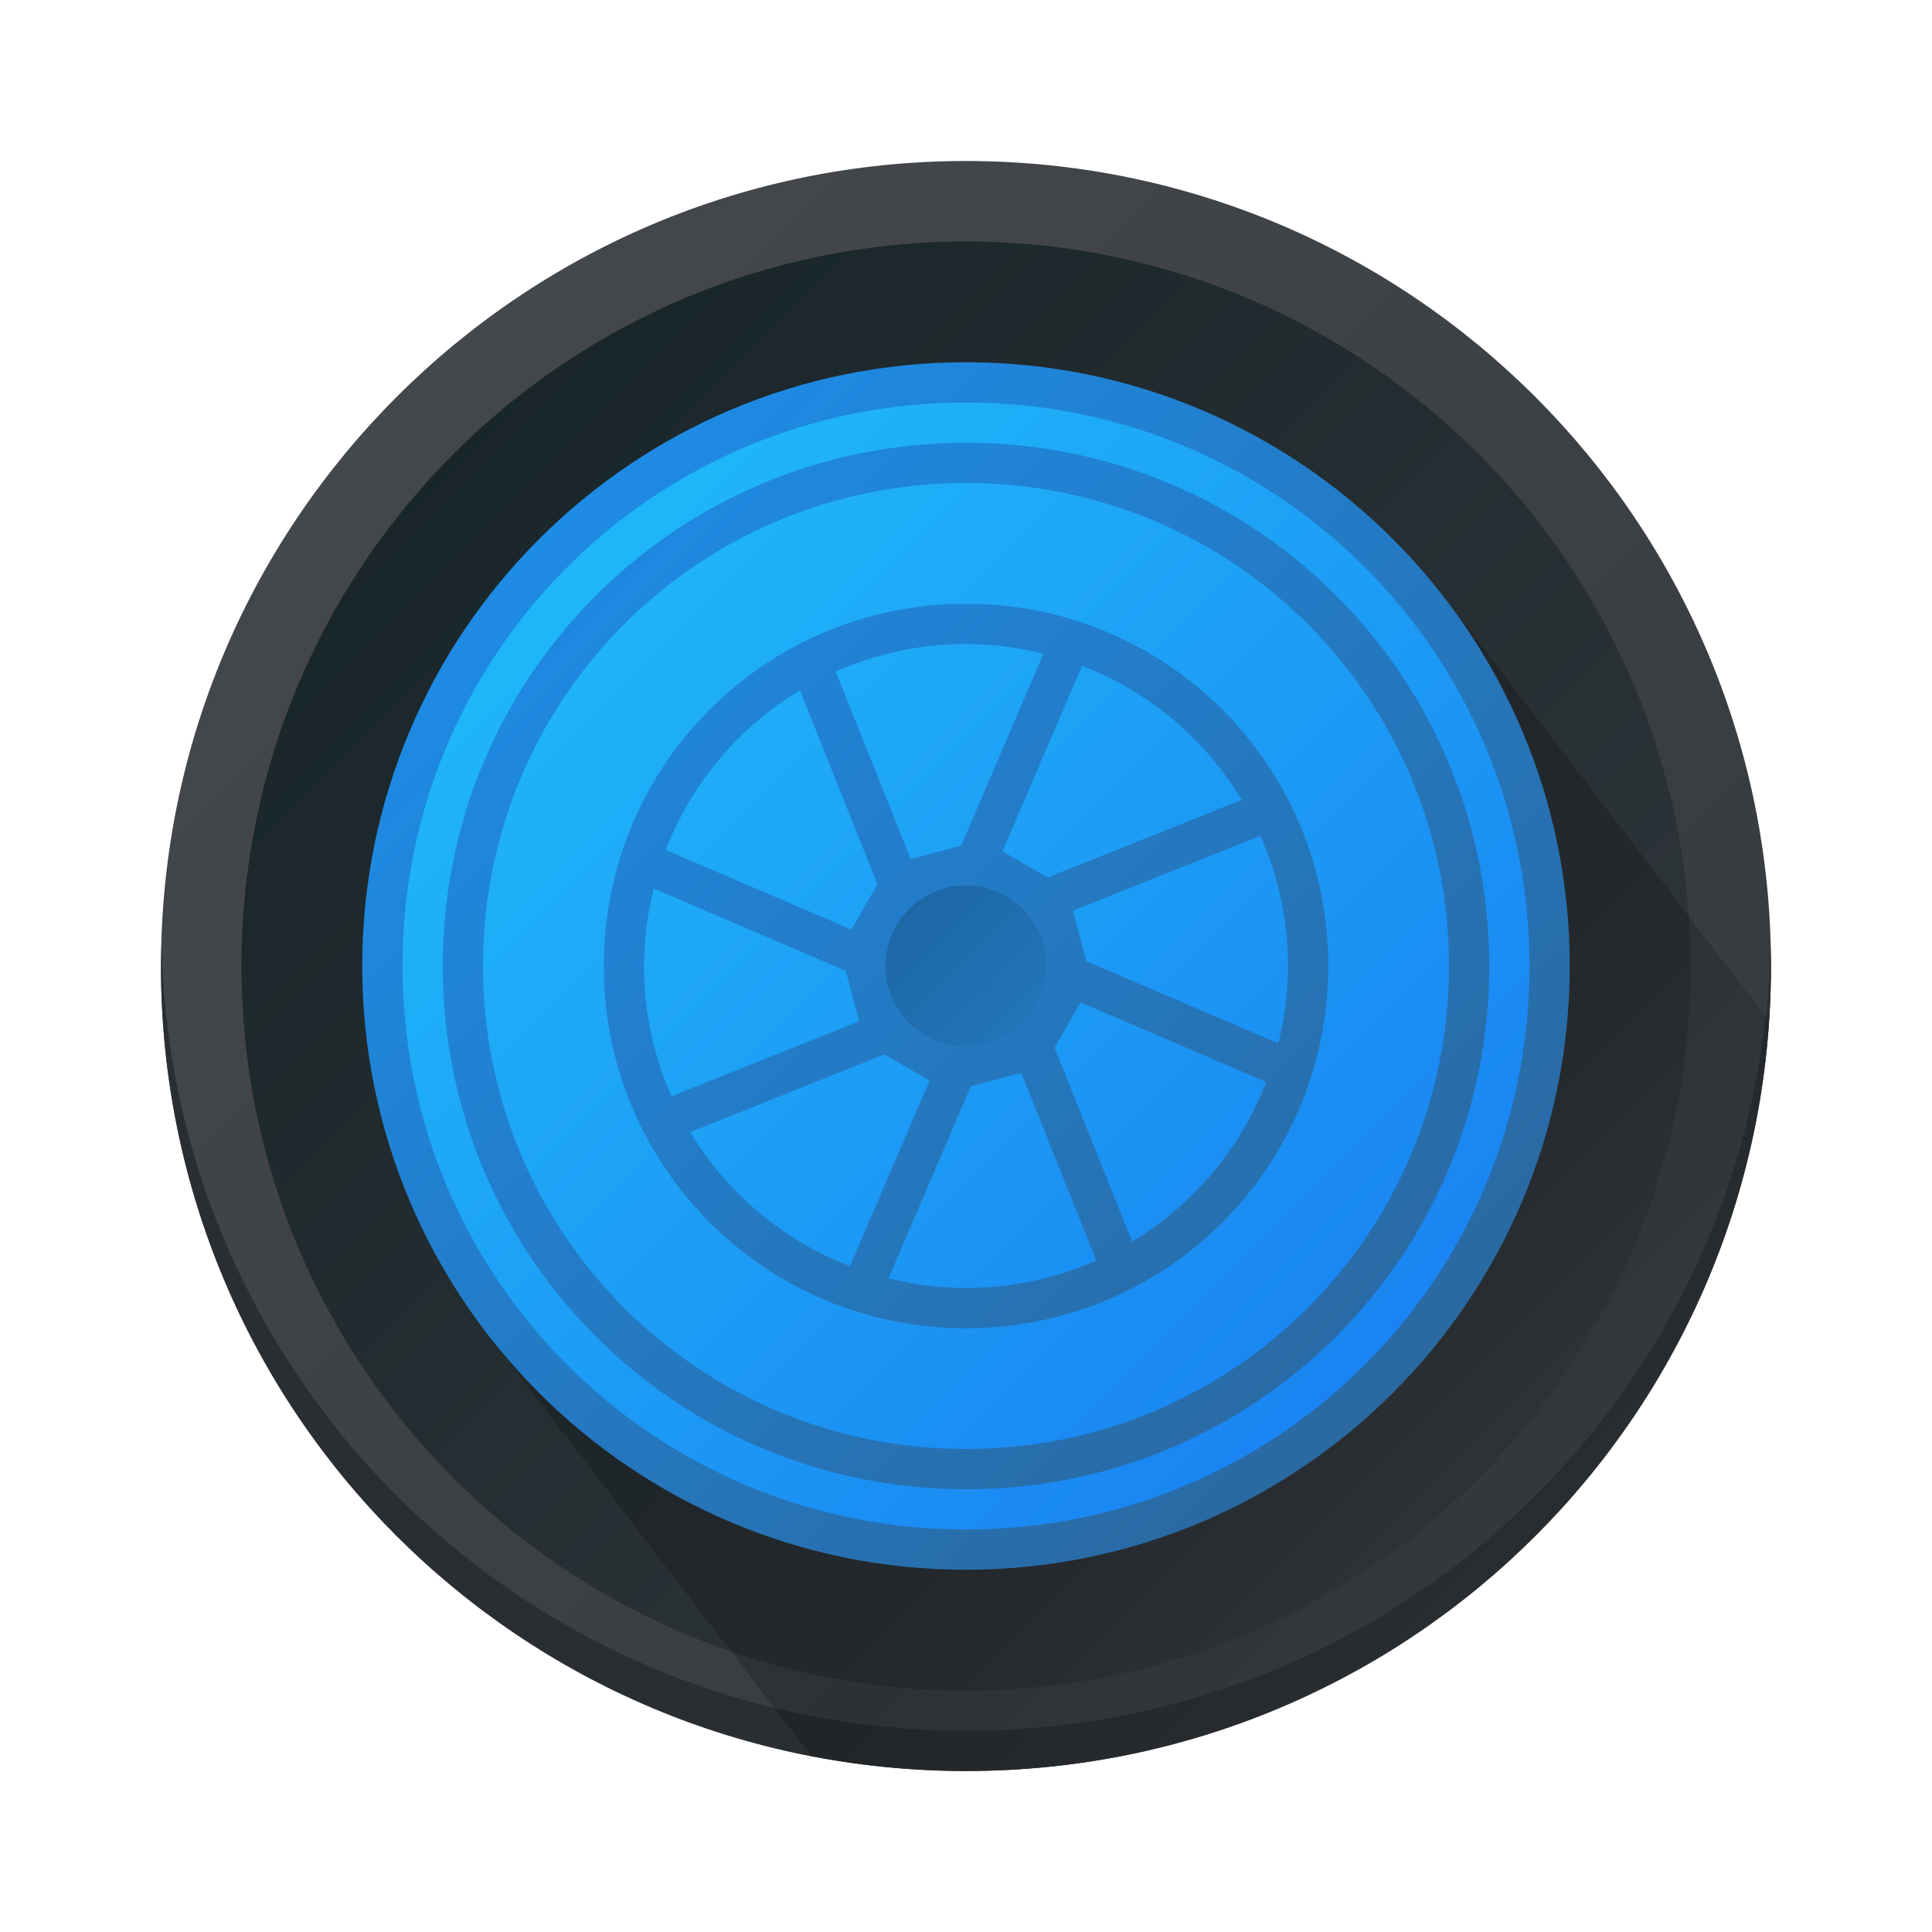
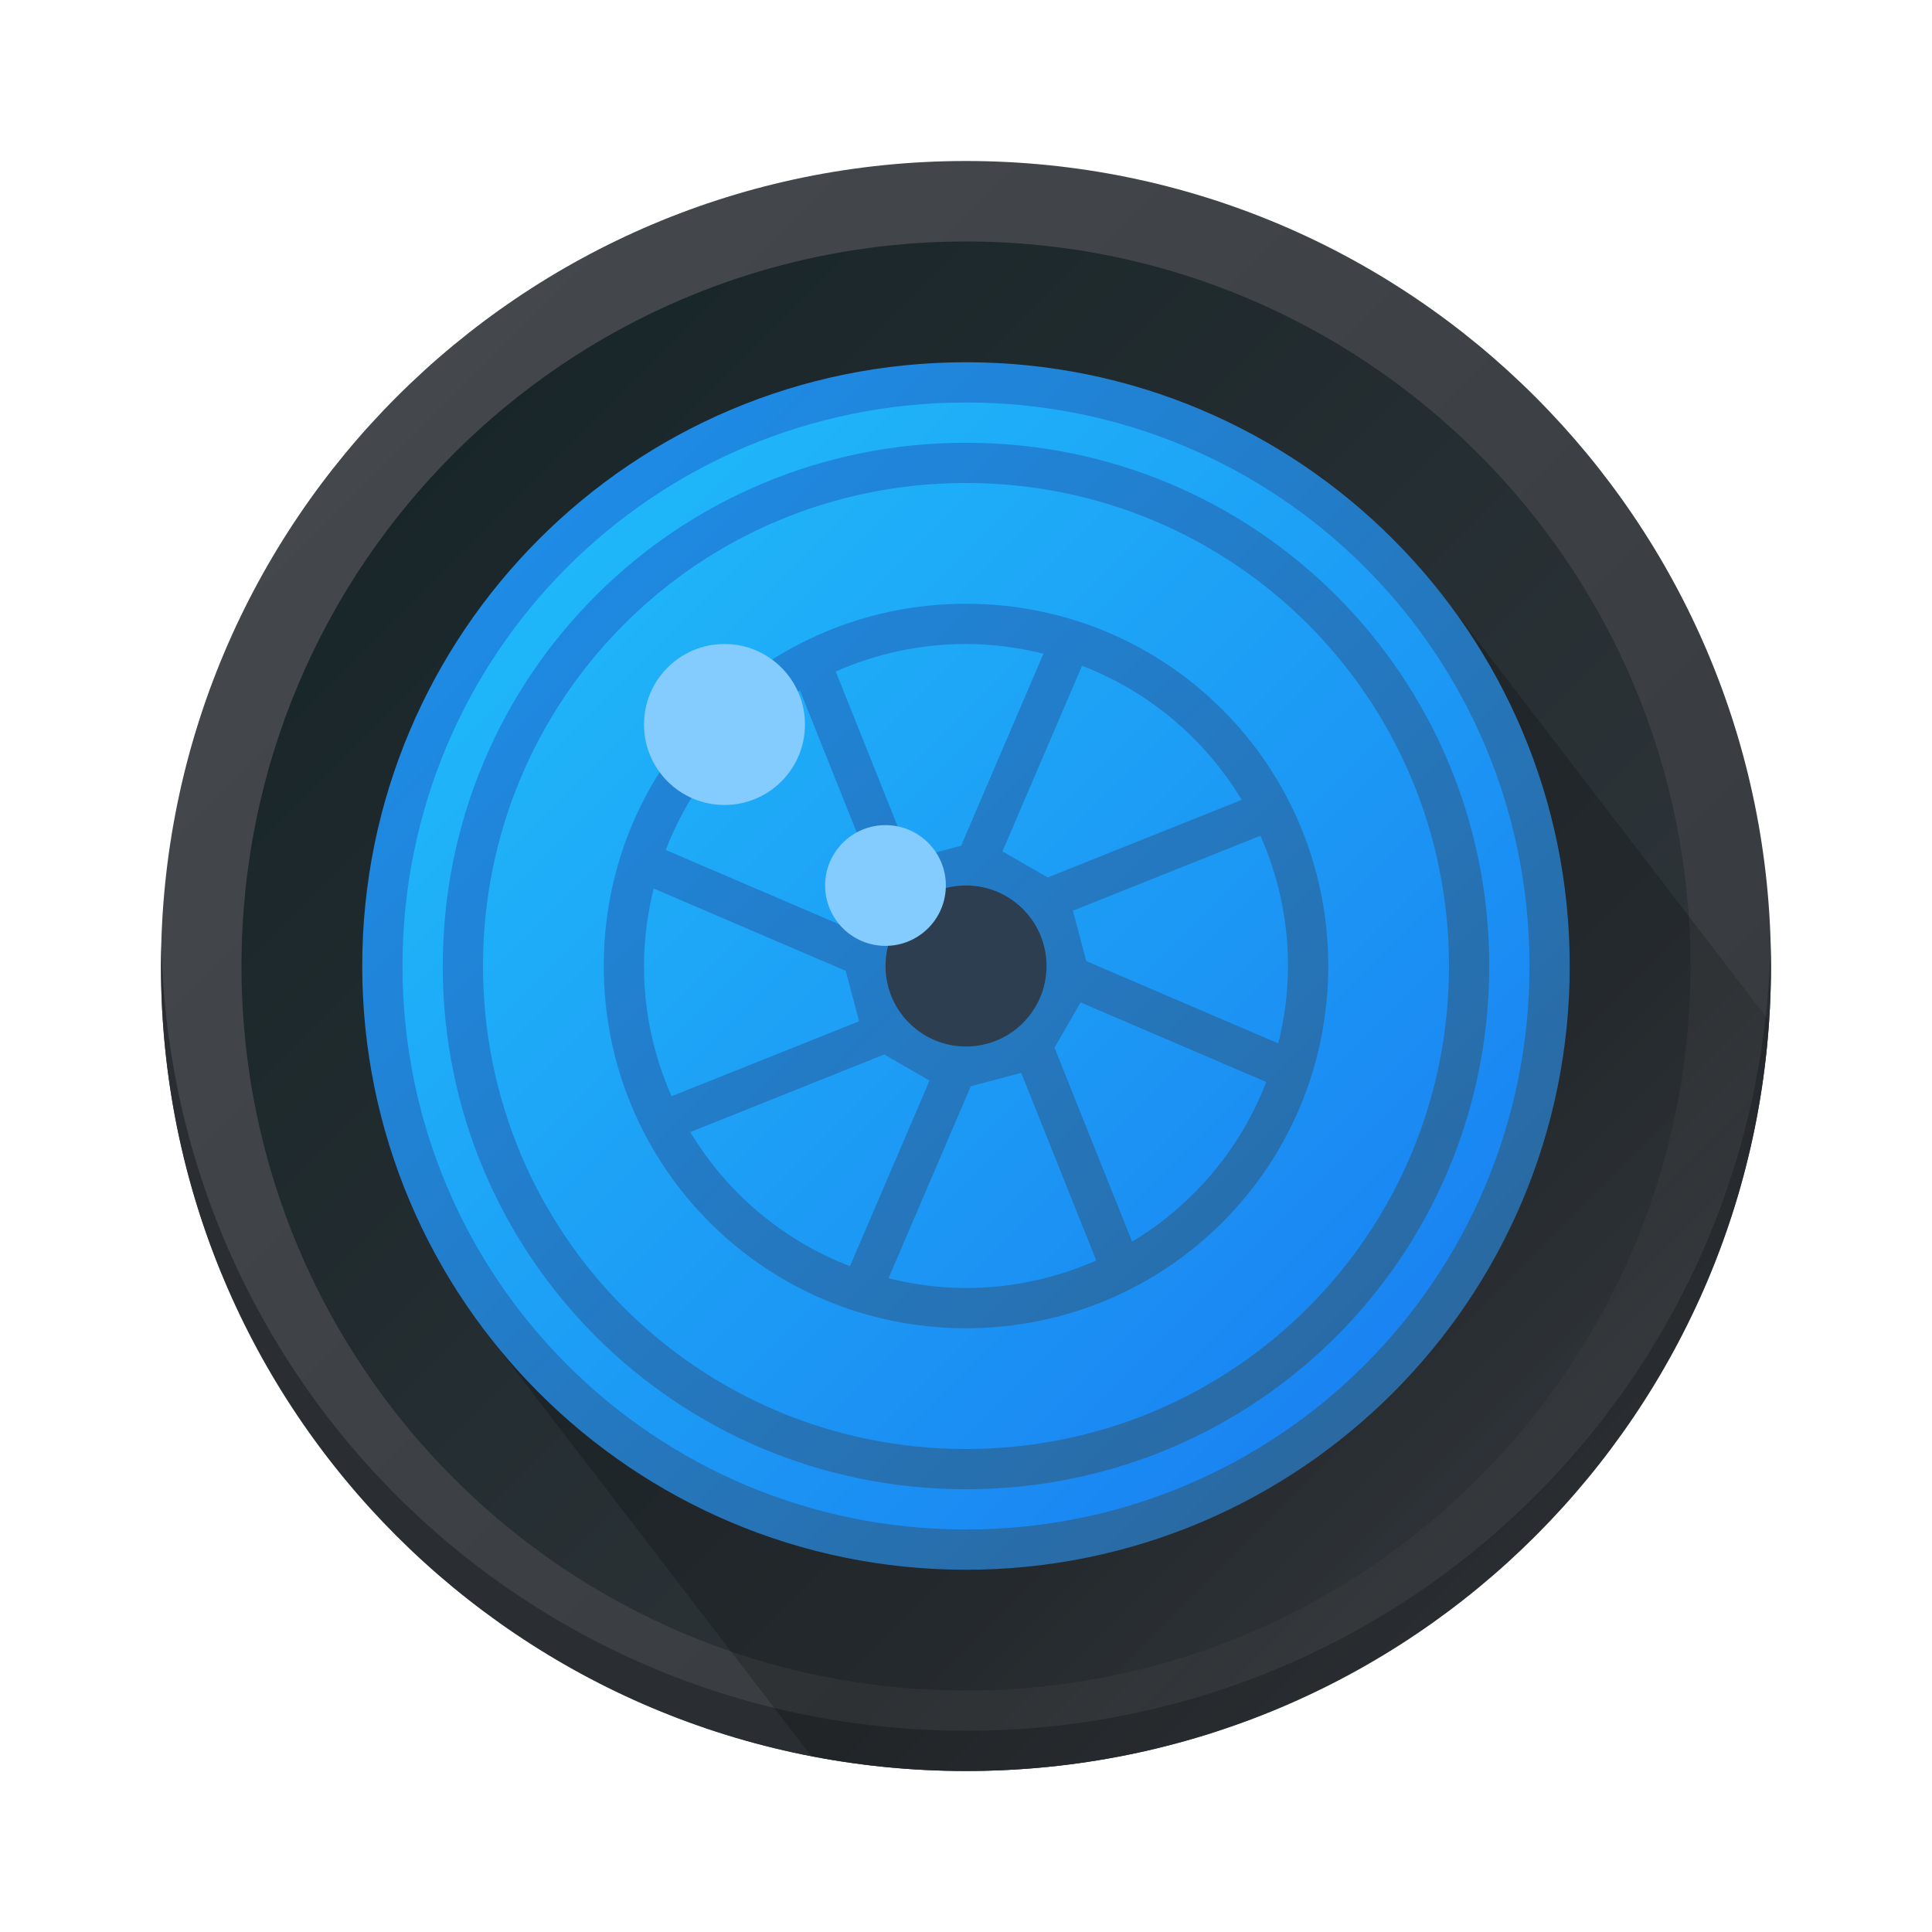
<svg xmlns="http://www.w3.org/2000/svg" xmlns:xlink="http://www.w3.org/1999/xlink" width="48" height="48" id="svg5453" version="1.1">
  <defs id="defs5455">
    <linearGradient id="linearGradient5046">
      <stop style="stop-color:#000000;stop-opacity:1;" offset="0" id="stop5048" />
      <stop style="stop-color:#000000;stop-opacity:0;" offset="1" id="stop5050" />
    </linearGradient>
    <linearGradient id="linearGradient5002">
      <stop id="stop5004" offset="0" style="stop-color:#2e5d89;stop-opacity:1" />
      <stop id="stop5006" offset="1" style="stop-color:#1b92f4;stop-opacity:1" />
    </linearGradient>
    <linearGradient id="linearGradient4337">
      <stop id="stop4339" offset="0" style="stop-color:#192629;stop-opacity:1" />
      <stop id="stop4341" offset="1" style="stop-color:#31363b;stop-opacity:1" />
    </linearGradient>
    <linearGradient id="linearGradient4328">
      <stop style="stop-color:#bec900;stop-opacity:1" offset="0" id="stop4330" />
      <stop id="stop4332" offset="0.312" style="stop-color:#9ec80a;stop-opacity:1" />
      <stop style="stop-color:#71b93d;stop-opacity:1" offset="0.562" id="stop4334" />
      <stop id="stop4336" offset="0.75" style="stop-color:#35a48f;stop-opacity:1" />
      <stop style="stop-color:#018fca;stop-opacity:1" offset="1" id="stop4338" />
    </linearGradient>
    <linearGradient id="linearGradient4316">
      <stop id="stop4318" offset="0" style="stop-color:#c1cc00;stop-opacity:1" />
      <stop style="stop-color:#dfcd00;stop-opacity:1" offset="0.312" id="stop4320" />
      <stop id="stop4322" offset="0.562" style="stop-color:#f0cc00;stop-opacity:1" />
      <stop style="stop-color:#fd8c08;stop-opacity:1" offset="0.75" id="stop4324" />
      <stop id="stop4326" offset="1" style="stop-color:#f25c13;stop-opacity:1" />
    </linearGradient>
    <linearGradient id="linearGradient4300">
      <stop style="stop-color:#e51561;stop-opacity:1" offset="0" id="stop4302" />
      <stop id="stop4304" offset="0.312" style="stop-color:#e4156c;stop-opacity:1" />
      <stop style="stop-color:#e71e2c;stop-opacity:1" offset="0.562" id="stop4306" />
      <stop id="stop4308" offset="0.75" style="stop-color:#e8301e;stop-opacity:1" />
      <stop style="stop-color:#e6320e;stop-opacity:1" offset="1" id="stop4310" />
    </linearGradient>
    <linearGradient id="linearGradient4288">
      <stop id="stop4290" offset="0" style="stop-color:#e81877;stop-opacity:1" />
      <stop style="stop-color:#dd1d8c;stop-opacity:1" offset="0.312" id="stop4294" />
      <stop id="stop4296" offset="0.562" style="stop-color:#6d57b1;stop-opacity:1" />
      <stop style="stop-color:#2a78c1;stop-opacity:1" offset="0.75" id="stop4298" />
      <stop id="stop4292" offset="1" style="stop-color:#018dcb;stop-opacity:1" />
    </linearGradient>
    <linearGradient xlink:href="#linearGradient4159" id="linearGradient4174" x1="423.571" y1="537.798" x2="394.571" y2="508.798" gradientUnits="userSpaceOnUse" />
    <linearGradient id="linearGradient4271">
      <stop style="stop-color:#2a2c2f;stop-opacity:1" offset="0" id="stop4273" />
      <stop style="stop-color:#424649;stop-opacity:1" offset="1" id="stop4275" />
    </linearGradient>
    <clipPath clipPathUnits="userSpaceOnUse" id="clipPath4528">
      <rect ry="16" y="8" x="8" height="32" width="32" id="rect4530" style="opacity:1;fill:url(#linearGradient4532);fill-opacity:1;stroke:none;stroke-width:2.8;stroke-miterlimit:4;stroke-dasharray:none;stroke-opacity:0.55" />
    </clipPath>
    <linearGradient xlink:href="#linearGradient4271" id="linearGradient4532" gradientUnits="userSpaceOnUse" gradientTransform="matrix(0.8,0,0,0.8,-302.8571,-395.0384)" x1="409.571" y1="543.798" x2="409.571" y2="503.798" />
    <clipPath clipPathUnits="userSpaceOnUse" id="clipPath4534">
      <rect ry="16" y="8" x="8" height="32" width="32" id="rect4536" style="opacity:1;fill:url(#linearGradient4538);fill-opacity:1;stroke:none;stroke-width:2.8;stroke-miterlimit:4;stroke-dasharray:none;stroke-opacity:0.55" />
    </clipPath>
    <linearGradient xlink:href="#linearGradient4271" id="linearGradient4538" gradientUnits="userSpaceOnUse" gradientTransform="matrix(0.8,0,0,0.8,-302.8571,-395.0384)" x1="409.571" y1="543.798" x2="409.571" y2="503.798" />
    <clipPath clipPathUnits="userSpaceOnUse" id="clipPath4544">
      <rect ry="16" y="507.798" x="392.571" height="32" width="32" id="rect4546" style="opacity:1;fill:url(#linearGradient4548);fill-opacity:1;stroke:none;stroke-width:2.8;stroke-miterlimit:4;stroke-dasharray:none;stroke-opacity:0.55" />
    </clipPath>
    <linearGradient xlink:href="#linearGradient4271" id="linearGradient4548" gradientUnits="userSpaceOnUse" gradientTransform="matrix(0.8,0,0,0.8,81.71431,104.7596)" x1="409.571" y1="543.798" x2="409.571" y2="503.798" />
    <clipPath clipPathUnits="userSpaceOnUse" id="clipPath4550">
      <rect ry="16" y="507.798" x="392.571" height="32" width="32" id="rect4552" style="opacity:1;fill:url(#linearGradient4554);fill-opacity:1;stroke:none;stroke-width:2.8;stroke-miterlimit:4;stroke-dasharray:none;stroke-opacity:0.55" />
    </clipPath>
    <linearGradient xlink:href="#linearGradient4271" id="linearGradient4554" gradientUnits="userSpaceOnUse" gradientTransform="matrix(0.8,0,0,0.8,81.71431,104.7596)" x1="409.571" y1="543.798" x2="409.571" y2="503.798" />
    <clipPath clipPathUnits="userSpaceOnUse" id="clipPath4562">
      <rect ry="16" y="507.798" x="392.571" height="32" width="32" id="rect4564" style="opacity:1;fill:url(#linearGradient4566);fill-opacity:1;stroke:none;stroke-width:2.8;stroke-miterlimit:4;stroke-dasharray:none;stroke-opacity:0.55" />
    </clipPath>
    <linearGradient xlink:href="#linearGradient4271" id="linearGradient4566" gradientUnits="userSpaceOnUse" gradientTransform="matrix(0.8,0,0,0.8,81.71431,104.7596)" x1="409.571" y1="543.798" x2="409.571" y2="503.798" />
    <clipPath clipPathUnits="userSpaceOnUse" id="clipPath4568">
      <rect ry="16" y="507.798" x="392.571" height="32" width="32" id="rect4570" style="opacity:1;fill:url(#linearGradient4572);fill-opacity:1;stroke:none;stroke-width:2.8;stroke-miterlimit:4;stroke-dasharray:none;stroke-opacity:0.55" />
    </clipPath>
    <linearGradient xlink:href="#linearGradient4271" id="linearGradient4572" gradientUnits="userSpaceOnUse" gradientTransform="matrix(0.8,0,0,0.8,81.71431,104.7596)" x1="409.571" y1="543.798" x2="409.571" y2="503.798" />
    <clipPath clipPathUnits="userSpaceOnUse" id="clipPath4578">
      <rect ry="16" y="507.798" x="392.571" height="32" width="32" id="rect4580" style="opacity:1;fill:url(#linearGradient4582);fill-opacity:1;stroke:none;stroke-width:2.8;stroke-miterlimit:4;stroke-dasharray:none;stroke-opacity:0.55" />
    </clipPath>
    <linearGradient xlink:href="#linearGradient4271" id="linearGradient4582" gradientUnits="userSpaceOnUse" gradientTransform="matrix(0.8,0,0,0.8,81.71431,104.7596)" x1="409.571" y1="543.798" x2="409.571" y2="503.798" />
    <clipPath clipPathUnits="userSpaceOnUse" id="clipPath4584">
      <rect ry="16" y="507.798" x="392.571" height="32" width="32" id="rect4586" style="opacity:1;fill:url(#linearGradient4588);fill-opacity:1;stroke:none;stroke-width:2.8;stroke-miterlimit:4;stroke-dasharray:none;stroke-opacity:0.55" />
    </clipPath>
    <linearGradient xlink:href="#linearGradient4271" id="linearGradient4588" gradientUnits="userSpaceOnUse" gradientTransform="matrix(0.8,0,0,0.8,81.71431,104.7596)" x1="409.571" y1="543.798" x2="409.571" y2="503.798" />
    <linearGradient id="linearGradient4159">
      <stop id="stop4161" offset="0" style="stop-color:#363a3e;stop-opacity:1" />
      <stop id="stop4163" offset="1" style="stop-color:#44484c;stop-opacity:1" />
    </linearGradient>
    <linearGradient id="linearGradient4303">
      <stop style="stop-color:#989a9b;stop-opacity:1" offset="0" id="stop4305" />
      <stop style="stop-color:#f6f6f7;stop-opacity:1" offset="1" id="stop4307" />
    </linearGradient>
    <linearGradient gradientUnits="userSpaceOnUse" y2="8" x2="24" y1="24" x1="8" id="linearGradient4415" xlink:href="#linearGradient4288" />
    <linearGradient gradientTransform="matrix(1,0,0,-1,384.5714,547.798)" y2="8" x2="24" y1="24" x1="8" gradientUnits="userSpaceOnUse" id="linearGradient4417" xlink:href="#linearGradient4300" />
    <linearGradient gradientTransform="matrix(-1,0,0,1,432.5714,499.798)" y2="8" x2="24" y1="24" x1="8" gradientUnits="userSpaceOnUse" id="linearGradient4419" xlink:href="#linearGradient4328" />
    <linearGradient y2="8" x2="24" y1="24" x1="8" gradientTransform="matrix(-1,0,0,-1,432.5714,547.798)" gradientUnits="userSpaceOnUse" id="linearGradient4421" xlink:href="#linearGradient4316" />
    <linearGradient gradientTransform="matrix(0.3499998,0,0,0.3499998,265.5715,-707.1272)" y2="503.798" x2="409.571" y1="543.798" x1="409.571" gradientUnits="userSpaceOnUse" id="linearGradient4423" xlink:href="#linearGradient4271" />
    <clipPath id="clipPath4528-1" clipPathUnits="userSpaceOnUse">
      <rect style="opacity:1;fill:url(#linearGradient4532);fill-opacity:1;stroke:none;stroke-width:2.8;stroke-miterlimit:4;stroke-dasharray:none;stroke-opacity:0.55" id="rect4530-7" width="32" height="32" x="8" y="8" ry="16" />
    </clipPath>
    <linearGradient y2="503.798" x2="409.571" y1="543.798" x1="409.571" gradientTransform="matrix(0.8,0,0,0.8,-302.8571,-395.0384)" gradientUnits="userSpaceOnUse" id="linearGradient4435" xlink:href="#linearGradient4271" />
    <clipPath id="clipPath4534-1" clipPathUnits="userSpaceOnUse">
      <rect style="opacity:1;fill:url(#linearGradient4538);fill-opacity:1;stroke:none;stroke-width:2.8;stroke-miterlimit:4;stroke-dasharray:none;stroke-opacity:0.55" id="rect4536-8" width="32" height="32" x="8" y="8" ry="16" />
    </clipPath>
    <linearGradient y2="503.798" x2="409.571" y1="543.798" x1="409.571" gradientTransform="matrix(0.8,0,0,0.8,-302.8571,-395.0384)" gradientUnits="userSpaceOnUse" id="linearGradient4439" xlink:href="#linearGradient4271" />
    <clipPath id="clipPath4544-1" clipPathUnits="userSpaceOnUse">
      <rect style="opacity:1;fill:url(#linearGradient4548);fill-opacity:1;stroke:none;stroke-width:2.8;stroke-miterlimit:4;stroke-dasharray:none;stroke-opacity:0.55" id="rect4546-1" width="32" height="32" x="392.571" y="507.798" ry="16" />
    </clipPath>
    <linearGradient y2="503.798" x2="409.571" y1="543.798" x1="409.571" gradientTransform="matrix(0.8,0,0,0.8,81.71431,104.7596)" gradientUnits="userSpaceOnUse" id="linearGradient4443" xlink:href="#linearGradient4271" />
    <clipPath id="clipPath4550-4" clipPathUnits="userSpaceOnUse">
      <rect style="opacity:1;fill:url(#linearGradient4554);fill-opacity:1;stroke:none;stroke-width:2.8;stroke-miterlimit:4;stroke-dasharray:none;stroke-opacity:0.55" id="rect4552-1" width="32" height="32" x="392.571" y="507.798" ry="16" />
    </clipPath>
    <linearGradient y2="503.798" x2="409.571" y1="543.798" x1="409.571" gradientTransform="matrix(0.8,0,0,0.8,81.71431,104.7596)" gradientUnits="userSpaceOnUse" id="linearGradient4447" xlink:href="#linearGradient4271" />
    <clipPath id="clipPath4562-8" clipPathUnits="userSpaceOnUse">
      <rect style="opacity:1;fill:url(#linearGradient4566);fill-opacity:1;stroke:none;stroke-width:2.8;stroke-miterlimit:4;stroke-dasharray:none;stroke-opacity:0.55" id="rect4564-8" width="32" height="32" x="392.571" y="507.798" ry="16" />
    </clipPath>
    <linearGradient y2="503.798" x2="409.571" y1="543.798" x1="409.571" gradientTransform="matrix(0.8,0,0,0.8,81.71431,104.7596)" gradientUnits="userSpaceOnUse" id="linearGradient4451" xlink:href="#linearGradient4271" />
    <clipPath id="clipPath4568-4" clipPathUnits="userSpaceOnUse">
      <rect style="opacity:1;fill:url(#linearGradient4572);fill-opacity:1;stroke:none;stroke-width:2.8;stroke-miterlimit:4;stroke-dasharray:none;stroke-opacity:0.55" id="rect4570-1" width="32" height="32" x="392.571" y="507.798" ry="16" />
    </clipPath>
    <linearGradient y2="503.798" x2="409.571" y1="543.798" x1="409.571" gradientTransform="matrix(0.8,0,0,0.8,81.71431,104.7596)" gradientUnits="userSpaceOnUse" id="linearGradient4455" xlink:href="#linearGradient4271" />
    <clipPath id="clipPath4578-8" clipPathUnits="userSpaceOnUse">
      <rect style="opacity:1;fill:url(#linearGradient4582);fill-opacity:1;stroke:none;stroke-width:2.8;stroke-miterlimit:4;stroke-dasharray:none;stroke-opacity:0.55" id="rect4580-7" width="32" height="32" x="392.571" y="507.798" ry="16" />
    </clipPath>
    <linearGradient y2="503.798" x2="409.571" y1="543.798" x1="409.571" gradientTransform="matrix(0.8,0,0,0.8,81.71431,104.7596)" gradientUnits="userSpaceOnUse" id="linearGradient4459" xlink:href="#linearGradient4271" />
    <clipPath id="clipPath4584-9" clipPathUnits="userSpaceOnUse">
      <rect style="opacity:1;fill:url(#linearGradient4588);fill-opacity:1;stroke:none;stroke-width:2.8;stroke-miterlimit:4;stroke-dasharray:none;stroke-opacity:0.55" id="rect4586-2" width="32" height="32" x="392.571" y="507.798" ry="16" />
    </clipPath>
    <linearGradient y2="503.798" x2="409.571" y1="543.798" x1="409.571" gradientTransform="matrix(0.8,0,0,0.8,81.71431,104.7596)" gradientUnits="userSpaceOnUse" id="linearGradient4463" xlink:href="#linearGradient4271" />
    <linearGradient y2="8" x2="24" y1="24" x1="8" gradientTransform="matrix(1,0,0,-1,384.5714,547.798)" gradientUnits="userSpaceOnUse" id="linearGradient4466" xlink:href="#linearGradient4300" />
    <linearGradient y2="8" x2="24" y1="24" x1="8" gradientTransform="matrix(-1,0,0,-1,432.5714,547.798)" gradientUnits="userSpaceOnUse" id="linearGradient4468" xlink:href="#linearGradient4316" />
    <linearGradient y2="8" x2="24" y1="24" x1="8" gradientTransform="matrix(-1,0,0,1,432.5714,499.798)" gradientUnits="userSpaceOnUse" id="linearGradient4470" xlink:href="#linearGradient4328" />
    <linearGradient gradientTransform="matrix(2,0,0,2,-408.5714,-523.798)" gradientUnits="userSpaceOnUse" y2="522.798" x2="408.571" y1="524.798" x1="408.571" id="linearGradient4472" xlink:href="#linearGradient4303" />
    <linearGradient gradientTransform="matrix(0.8999999,0,0,0.8999999,-776.2857,-995.2161)" xlink:href="#linearGradient4337" id="linearGradient4174-0" x1="423.571" y1="537.798" x2="394.571" y2="508.798" gradientUnits="userSpaceOnUse" />
    <linearGradient gradientTransform="matrix(0.75,0,0,0.75,102.1428,130.9495)" xlink:href="#linearGradient5002" id="linearGradient4174-8" x1="432.571" y1="547.798" x2="388.448" y2="503.674" gradientUnits="userSpaceOnUse" />
    <linearGradient xlink:href="#linearGradient4143" id="linearGradient4564" x1="421.643" y1="536.87" x2="396.592" y2="511.819" gradientUnits="userSpaceOnUse" gradientTransform="translate(-384.5714,-499.798)" />
    <linearGradient id="linearGradient4143">
      <stop id="stop4145" offset="0" style="stop-color:#197cf1;stop-opacity:1" />
      <stop id="stop4147" offset="1" style="stop-color:#20bcfa;stop-opacity:1" />
    </linearGradient>
    <linearGradient xlink:href="#linearGradient5046" id="linearGradient5052" x1="31" y1="33" x2="38" y2="40" gradientUnits="userSpaceOnUse" />
-     <linearGradient xlink:href="#linearGradient5046" id="linearGradient5060" x1="405.767" y1="523.429" x2="411.376" y2="524.167" gradientUnits="userSpaceOnUse" gradientTransform="translate(234.4381,-356.9636)" />
+     <clipPath id="clipPath4528-8" clipPathUnits="userSpaceOnUse">
+       <rect style="opacity:1;fill:url(#linearGradient4532);fill-opacity:1;stroke:none;stroke-width:2.8;stroke-miterlimit:4;stroke-dasharray:none;stroke-opacity:0.55" id="rect4530-3" width="32" height="32" x="8" y="8" ry="16" />
+     </clipPath>
+     <linearGradient y2="503.798" x2="409.571" y1="543.798" x1="409.571" gradientTransform="matrix(0.8,0,0,0.8,-302.8571,-395.0384)" gradientUnits="userSpaceOnUse" id="linearGradient4445" xlink:href="#linearGradient4271" />
+     <clipPath id="clipPath4534-4" clipPathUnits="userSpaceOnUse">
+       <rect style="opacity:1;fill:url(#linearGradient4538);fill-opacity:1;stroke:none;stroke-width:2.8;stroke-miterlimit:4;stroke-dasharray:none;stroke-opacity:0.55" id="rect4536-2" width="32" height="32" x="8" y="8" ry="16" />
+     </clipPath>
+     <linearGradient y2="503.798" x2="409.571" y1="543.798" x1="409.571" gradientTransform="matrix(0.8,0,0,0.8,-302.8571,-395.0384)" gradientUnits="userSpaceOnUse" id="linearGradient4449" xlink:href="#linearGradient4271" />
+     <clipPath id="clipPath4544-18" clipPathUnits="userSpaceOnUse">
+       <rect style="opacity:1;fill:url(#linearGradient4548);fill-opacity:1;stroke:none;stroke-width:2.8;stroke-miterlimit:4;stroke-dasharray:none;stroke-opacity:0.55" id="rect4546-5" width="32" height="32" x="392.571" y="507.798" ry="16" />
+     </clipPath>
+     <linearGradient y2="503.798" x2="409.571" y1="543.798" x1="409.571" gradientTransform="matrix(0.8,0,0,0.8,81.71431,104.7596)" gradientUnits="userSpaceOnUse" id="linearGradient4453" xlink:href="#linearGradient4271" />
+     <clipPath id="clipPath4550-3" clipPathUnits="userSpaceOnUse">
+       <rect style="opacity:1;fill:url(#linearGradient4554);fill-opacity:1;stroke:none;stroke-width:2.8;stroke-miterlimit:4;stroke-dasharray:none;stroke-opacity:0.55" id="rect4552-4" width="32" height="32" x="392.571" y="507.798" ry="16" />
+     </clipPath>
+     <linearGradient y2="503.798" x2="409.571" y1="543.798" x1="409.571" gradientTransform="matrix(0.8,0,0,0.8,81.71431,104.7596)" gradientUnits="userSpaceOnUse" id="linearGradient4457" xlink:href="#linearGradient4271" />
+     <clipPath id="clipPath4562-1" clipPathUnits="userSpaceOnUse">
+       <rect style="opacity:1;fill:url(#linearGradient4566);fill-opacity:1;stroke:none;stroke-width:2.8;stroke-miterlimit:4;stroke-dasharray:none;stroke-opacity:0.55" id="rect4564-3" width="32" height="32" x="392.571" y="507.798" ry="16" />
+     </clipPath>
+     <linearGradient y2="503.798" x2="409.571" y1="543.798" x1="409.571" gradientTransform="matrix(0.8,0,0,0.8,81.71431,104.7596)" gradientUnits="userSpaceOnUse" id="linearGradient4461" xlink:href="#linearGradient4271" />
+     <clipPath id="clipPath4568-1" clipPathUnits="userSpaceOnUse">
+       <rect style="opacity:1;fill:url(#linearGradient4572);fill-opacity:1;stroke:none;stroke-width:2.8;stroke-miterlimit:4;stroke-dasharray:none;stroke-opacity:0.55" id="rect4570-4" width="32" height="32" x="392.571" y="507.798" ry="16" />
+     </clipPath>
+     <linearGradient y2="503.798" x2="409.571" y1="543.798" x1="409.571" gradientTransform="matrix(0.8,0,0,0.8,81.71431,104.7596)" gradientUnits="userSpaceOnUse" id="linearGradient4465" xlink:href="#linearGradient4271" />
+     <clipPath id="clipPath4578-5" clipPathUnits="userSpaceOnUse">
+       <rect style="opacity:1;fill:url(#linearGradient4582);fill-opacity:1;stroke:none;stroke-width:2.8;stroke-miterlimit:4;stroke-dasharray:none;stroke-opacity:0.55" id="rect4580-5" width="32" height="32" x="392.571" y="507.798" ry="16" />
+     </clipPath>
+     <linearGradient y2="503.798" x2="409.571" y1="543.798" x1="409.571" gradientTransform="matrix(0.8,0,0,0.8,81.71431,104.7596)" gradientUnits="userSpaceOnUse" id="linearGradient4469" xlink:href="#linearGradient4271" />
+     <clipPath id="clipPath4584-0" clipPathUnits="userSpaceOnUse">
+       <rect style="opacity:1;fill:url(#linearGradient4588);fill-opacity:1;stroke:none;stroke-width:2.8;stroke-miterlimit:4;stroke-dasharray:none;stroke-opacity:0.55" id="rect4586-4" width="32" height="32" x="392.571" y="507.798" ry="16" />
+     </clipPath>
+     <linearGradient y2="503.798" x2="409.571" y1="543.798" x1="409.571" gradientTransform="matrix(0.8,0,0,0.8,81.71431,104.7596)" gradientUnits="userSpaceOnUse" id="linearGradient4473" xlink:href="#linearGradient4271" />
+     <linearGradient xlink:href="#linearGradient4288" id="linearGradient4475" x1="8" y1="24" x2="24" y2="8" gradientUnits="userSpaceOnUse" />
+     <linearGradient xlink:href="#linearGradient4300" id="linearGradient4477" gradientUnits="userSpaceOnUse" x1="8" y1="24" x2="24" y2="8" gradientTransform="matrix(1,0,0,-1,384.5714,547.798)" />
+     <linearGradient xlink:href="#linearGradient4328" id="linearGradient4479" gradientUnits="userSpaceOnUse" x1="8" y1="24" x2="24" y2="8" gradientTransform="matrix(-1,0,0,1,432.5714,499.798)" />
+     <linearGradient xlink:href="#linearGradient4316" id="linearGradient4481" gradientUnits="userSpaceOnUse" gradientTransform="matrix(-1,0,0,-1,432.5714,547.798)" x1="8" y1="24" x2="24" y2="8" />
+     <linearGradient xlink:href="#linearGradient4271" id="linearGradient4483" gradientUnits="userSpaceOnUse" x1="409.571" y1="543.798" x2="409.571" y2="503.798" gradientTransform="matrix(0.3499998,0,0,0.3499998,265.5715,-707.1272)" />
+     <clipPath clipPathUnits="userSpaceOnUse" id="clipPath4528-1-9">
+       <rect ry="16" y="8" x="8" height="32" width="32" id="rect4530-7-8" style="opacity:1;fill:url(#linearGradient4532);fill-opacity:1;stroke:none;stroke-width:2.8;stroke-miterlimit:4;stroke-dasharray:none;stroke-opacity:0.55" />
+     </clipPath>
+     <linearGradient xlink:href="#linearGradient4271" id="linearGradient4487" gradientUnits="userSpaceOnUse" gradientTransform="matrix(0.8,0,0,0.8,-302.8571,-395.0384)" x1="409.571" y1="543.798" x2="409.571" y2="503.798" />
+     <clipPath clipPathUnits="userSpaceOnUse" id="clipPath4534-1-8">
+       <rect ry="16" y="8" x="8" height="32" width="32" id="rect4536-8-3" style="opacity:1;fill:url(#linearGradient4538);fill-opacity:1;stroke:none;stroke-width:2.8;stroke-miterlimit:4;stroke-dasharray:none;stroke-opacity:0.55" />
+     </clipPath>
+     <linearGradient xlink:href="#linearGradient4271" id="linearGradient4491" gradientUnits="userSpaceOnUse" gradientTransform="matrix(0.8,0,0,0.8,-302.8571,-395.0384)" x1="409.571" y1="543.798" x2="409.571" y2="503.798" />
+     <clipPath clipPathUnits="userSpaceOnUse" id="clipPath4544-1-1">
+       <rect ry="16" y="507.798" x="392.571" height="32" width="32" id="rect4546-1-0" style="opacity:1;fill:url(#linearGradient4548);fill-opacity:1;stroke:none;stroke-width:2.8;stroke-miterlimit:4;stroke-dasharray:none;stroke-opacity:0.55" />
+     </clipPath>
+     <linearGradient xlink:href="#linearGradient4271" id="linearGradient4495" gradientUnits="userSpaceOnUse" gradientTransform="matrix(0.8,0,0,0.8,81.71431,104.7596)" x1="409.571" y1="543.798" x2="409.571" y2="503.798" />
+     <clipPath clipPathUnits="userSpaceOnUse" id="clipPath4550-4-2">
+       <rect ry="16" y="507.798" x="392.571" height="32" width="32" id="rect4552-1-3" style="opacity:1;fill:url(#linearGradient4554);fill-opacity:1;stroke:none;stroke-width:2.8;stroke-miterlimit:4;stroke-dasharray:none;stroke-opacity:0.55" />
+     </clipPath>
+     <linearGradient xlink:href="#linearGradient4271" id="linearGradient4499" gradientUnits="userSpaceOnUse" gradientTransform="matrix(0.8,0,0,0.8,81.71431,104.7596)" x1="409.571" y1="543.798" x2="409.571" y2="503.798" />
+     <clipPath clipPathUnits="userSpaceOnUse" id="clipPath4562-8-2">
+       <rect ry="16" y="507.798" x="392.571" height="32" width="32" id="rect4564-8-0" style="opacity:1;fill:url(#linearGradient4566);fill-opacity:1;stroke:none;stroke-width:2.8;stroke-miterlimit:4;stroke-dasharray:none;stroke-opacity:0.55" />
+     </clipPath>
+     <linearGradient xlink:href="#linearGradient4271" id="linearGradient4503" gradientUnits="userSpaceOnUse" gradientTransform="matrix(0.8,0,0,0.8,81.71431,104.7596)" x1="409.571" y1="543.798" x2="409.571" y2="503.798" />
+     <clipPath clipPathUnits="userSpaceOnUse" id="clipPath4568-4-0">
+       <rect ry="16" y="507.798" x="392.571" height="32" width="32" id="rect4570-1-3" style="opacity:1;fill:url(#linearGradient4572);fill-opacity:1;stroke:none;stroke-width:2.8;stroke-miterlimit:4;stroke-dasharray:none;stroke-opacity:0.55" />
+     </clipPath>
+     <linearGradient xlink:href="#linearGradient4271" id="linearGradient4507" gradientUnits="userSpaceOnUse" gradientTransform="matrix(0.8,0,0,0.8,81.71431,104.7596)" x1="409.571" y1="543.798" x2="409.571" y2="503.798" />
+     <clipPath clipPathUnits="userSpaceOnUse" id="clipPath4578-8-9">
+       <rect ry="16" y="507.798" x="392.571" height="32" width="32" id="rect4580-7-3" style="opacity:1;fill:url(#linearGradient4582);fill-opacity:1;stroke:none;stroke-width:2.8;stroke-miterlimit:4;stroke-dasharray:none;stroke-opacity:0.55" />
+     </clipPath>
+     <linearGradient xlink:href="#linearGradient4271" id="linearGradient4511" gradientUnits="userSpaceOnUse" gradientTransform="matrix(0.8,0,0,0.8,81.71431,104.7596)" x1="409.571" y1="543.798" x2="409.571" y2="503.798" />
+     <clipPath clipPathUnits="userSpaceOnUse" id="clipPath4584-9-8">
+       <rect ry="16" y="507.798" x="392.571" height="32" width="32" id="rect4586-2-1" style="opacity:1;fill:url(#linearGradient4588);fill-opacity:1;stroke:none;stroke-width:2.8;stroke-miterlimit:4;stroke-dasharray:none;stroke-opacity:0.55" />
+     </clipPath>
+     <linearGradient xlink:href="#linearGradient4271" id="linearGradient4515" gradientUnits="userSpaceOnUse" gradientTransform="matrix(0.8,0,0,0.8,81.71431,104.7596)" x1="409.571" y1="543.798" x2="409.571" y2="503.798" />
+     <linearGradient xlink:href="#linearGradient4300" id="linearGradient4517" gradientUnits="userSpaceOnUse" gradientTransform="matrix(1,0,0,-1,384.5714,547.798)" x1="8" y1="24" x2="24" y2="8" />
+     <linearGradient xlink:href="#linearGradient4316" id="linearGradient4519" gradientUnits="userSpaceOnUse" gradientTransform="matrix(-1,0,0,-1,432.5714,547.798)" x1="8" y1="24" x2="24" y2="8" />
+     <linearGradient xlink:href="#linearGradient4328" id="linearGradient4521" gradientUnits="userSpaceOnUse" gradientTransform="matrix(-1,0,0,1,432.5714,499.798)" x1="8" y1="24" x2="24" y2="8" />
+     <linearGradient xlink:href="#linearGradient4303" id="linearGradient4523" x1="408.571" y1="524.798" x2="408.571" y2="522.798" gradientUnits="userSpaceOnUse" gradientTransform="matrix(2,0,0,2,-408.5714,-523.798)" />
  </defs>
  <g id="layer1" transform="translate(-384.5714,-499.798)">
    <rect style="opacity:1;fill:url(#linearGradient4174);fill-opacity:1;stroke:none;stroke-width:2.8;stroke-miterlimit:4;stroke-dasharray:none;stroke-opacity:0.55" id="rect4166" width="40" height="40" x="388.571" y="503.798" ry="20" />
    <path id="rect4409-6" d="m 388.583,523.298 c -0.004,0.167 -0.012,0.332 -0.012,0.5 0,11.08 8.92,20 20,20 11.08,0 20,-8.92 20,-20 0,-0.168 -0.008,-0.333 -0.012,-0.5 -0.265,10.846 -9.076,19.5 -19.988,19.5 -10.912,0 -19.724,-8.654 -19.988,-19.5 z" style="opacity:1;fill:#2a2e32;fill-opacity:1;stroke:none" />
    <rect style="opacity:1;fill:url(#linearGradient4174-0);fill-opacity:1;stroke:none;stroke-width:2.8;stroke-miterlimit:4;stroke-dasharray:none;stroke-opacity:0.55" id="rect4166-9" width="36" height="36" x="-426.571" y="-541.798" ry="18" transform="scale(-1,-1)" />
    <path style="color:#000000;display:inline;overflow:visible;visibility:visible;opacity:0.2;fill:url(#linearGradient5052);fill-opacity:1;fill-rule:nonzero;stroke:none;stroke-width:3;stroke-linecap:round;stroke-linejoin:round;stroke-miterlimit:4;stroke-dasharray:none;stroke-opacity:1;marker:none;enable-background:accumulate" d="M 35.9 14.869 L 12.1 33.131 L 20.156 43.631 C 21.4 43.871 22.684 44 24 44 C 34.622 44 43.254 35.8 43.949 25.359 L 35.9 14.869 z " transform="translate(384.5714,499.798)" id="rect5019" />
    <rect style="opacity:1;fill:url(#linearGradient4174-8);fill-opacity:1;stroke:none;stroke-width:2.8;stroke-miterlimit:4;stroke-dasharray:none;stroke-opacity:0.55" id="rect4166-7" width="30" height="30" x="393.571" y="508.798" ry="15" />
    <path style="opacity:1;fill:url(#linearGradient4564);fill-opacity:1;stroke:none;stroke-width:2.8;stroke-miterlimit:4;stroke-dasharray:none;stroke-opacity:0.55" d="m 24,10 c -7.756,0 -14,6.244 -14,14 0,7.756 6.244,14 14,14 7.756,0 14,-6.244 14,-14 0,-7.756 -6.244,-14 -14,-14 z m 0,1 c 7.202,0 13,5.798 13,13 0,7.202 -5.798,13 -13,13 -7.202,0 -13,-5.798 -13,-13 0,-7.202 5.798,-13 13,-13 z m 0,1 c -6.648,0 -12,5.352 -12,12 0,6.648 5.352,12 12,12 6.648,0 12,-5.352 12,-12 0,-6.648 -5.352,-12 -12,-12 z m 0,3 c 4.986,0 9,4.014 9,9 0,4.986 -4.014,9 -9,9 -4.986,0 -9,-4.014 -9,-9 0,-4.986 4.014,-9 9,-9 z m 0,1 c -1.154,0 -2.247,0.247 -3.236,0.684 l 1.863,4.66 1.252,-0.332 2.045,-4.771 C 25.307,16.089 24.665,16 24,16 Z m 2.883,0.541 -1.977,4.611 1.125,0.648 4.818,-1.928 c -0.909,-1.511 -2.299,-2.69 -3.967,-3.332 z m -7.01,0.609 c -1.511,0.909 -2.69,2.299 -3.332,3.967 l 4.611,1.977 0.648,-1.125 z m 11.443,3.613 -4.66,1.863 0.332,1.252 4.771,2.045 C 31.911,25.307 32,24.665 32,24 32,22.846 31.753,21.753 31.316,20.764 Z m -15.076,1.312 C 16.089,22.693 16,23.335 16,24 c 0,1.154 0.247,2.247 0.684,3.236 l 4.66,-1.863 -0.332,-1.252 z m 10.607,2.83 -0.648,1.125 1.928,4.818 c 1.511,-0.909 2.69,-2.299 3.332,-3.967 z m -4.879,1.293 -4.818,1.928 c 0.909,1.511 2.299,2.69 3.967,3.332 l 1.977,-4.611 z m 3.404,0.457 -1.252,0.332 -2.045,4.771 C 22.693,31.911 23.335,32 24,32 c 1.154,0 2.247,-0.247 3.236,-0.684 z" id="rect4442" transform="translate(384.5714,499.798)" />
-     <circle style="color:#000000;display:inline;overflow:visible;visibility:visible;opacity:0.2;fill:url(#linearGradient5060);fill-opacity:1;fill-rule:nonzero;stroke:none;stroke-width:3;stroke-linecap:round;stroke-linejoin:round;stroke-miterlimit:4;stroke-dasharray:none;stroke-opacity:1;marker:none;enable-background:accumulate" id="path5009" r="2" cy="166.834" cx="643.01" transform="matrix(0.7933533,0.6087614,-0.6087614,0.7933533,0,0)" />
+     <circle style="color:#000000;display:inline;overflow:visible;visibility:visible;opacity:1;fill:#2c3e50;fill-opacity:1;fill-rule:nonzero;stroke:none;stroke-width:3;stroke-linecap:round;stroke-linejoin:round;stroke-miterlimit:4;stroke-dasharray:none;stroke-opacity:1;marker:none;enable-background:accumulate" id="path5009" r="2" cy="166.834" cx="643.01" transform="matrix(0.7933533,0.6087614,-0.6087614,0.7933533,0,0)" />
+     <circle r="2" cy="517.798" cx="402.571" id="path4786-1" style="opacity:1;fill:#84cbfe;fill-opacity:1;stroke:none;stroke-width:2;stroke-linecap:round;stroke-linejoin:round;stroke-miterlimit:4;stroke-dasharray:none;stroke-opacity:1" />
+     <ellipse ry="1.5" rx="1.5" cy="521.798" cx="406.571" id="path4786-6-5" style="opacity:1;fill:#84cbfe;fill-opacity:1;stroke:none;stroke-width:2;stroke-linecap:round;stroke-linejoin:round;stroke-miterlimit:4;stroke-dasharray:none;stroke-opacity:1" />
  </g>
</svg>
